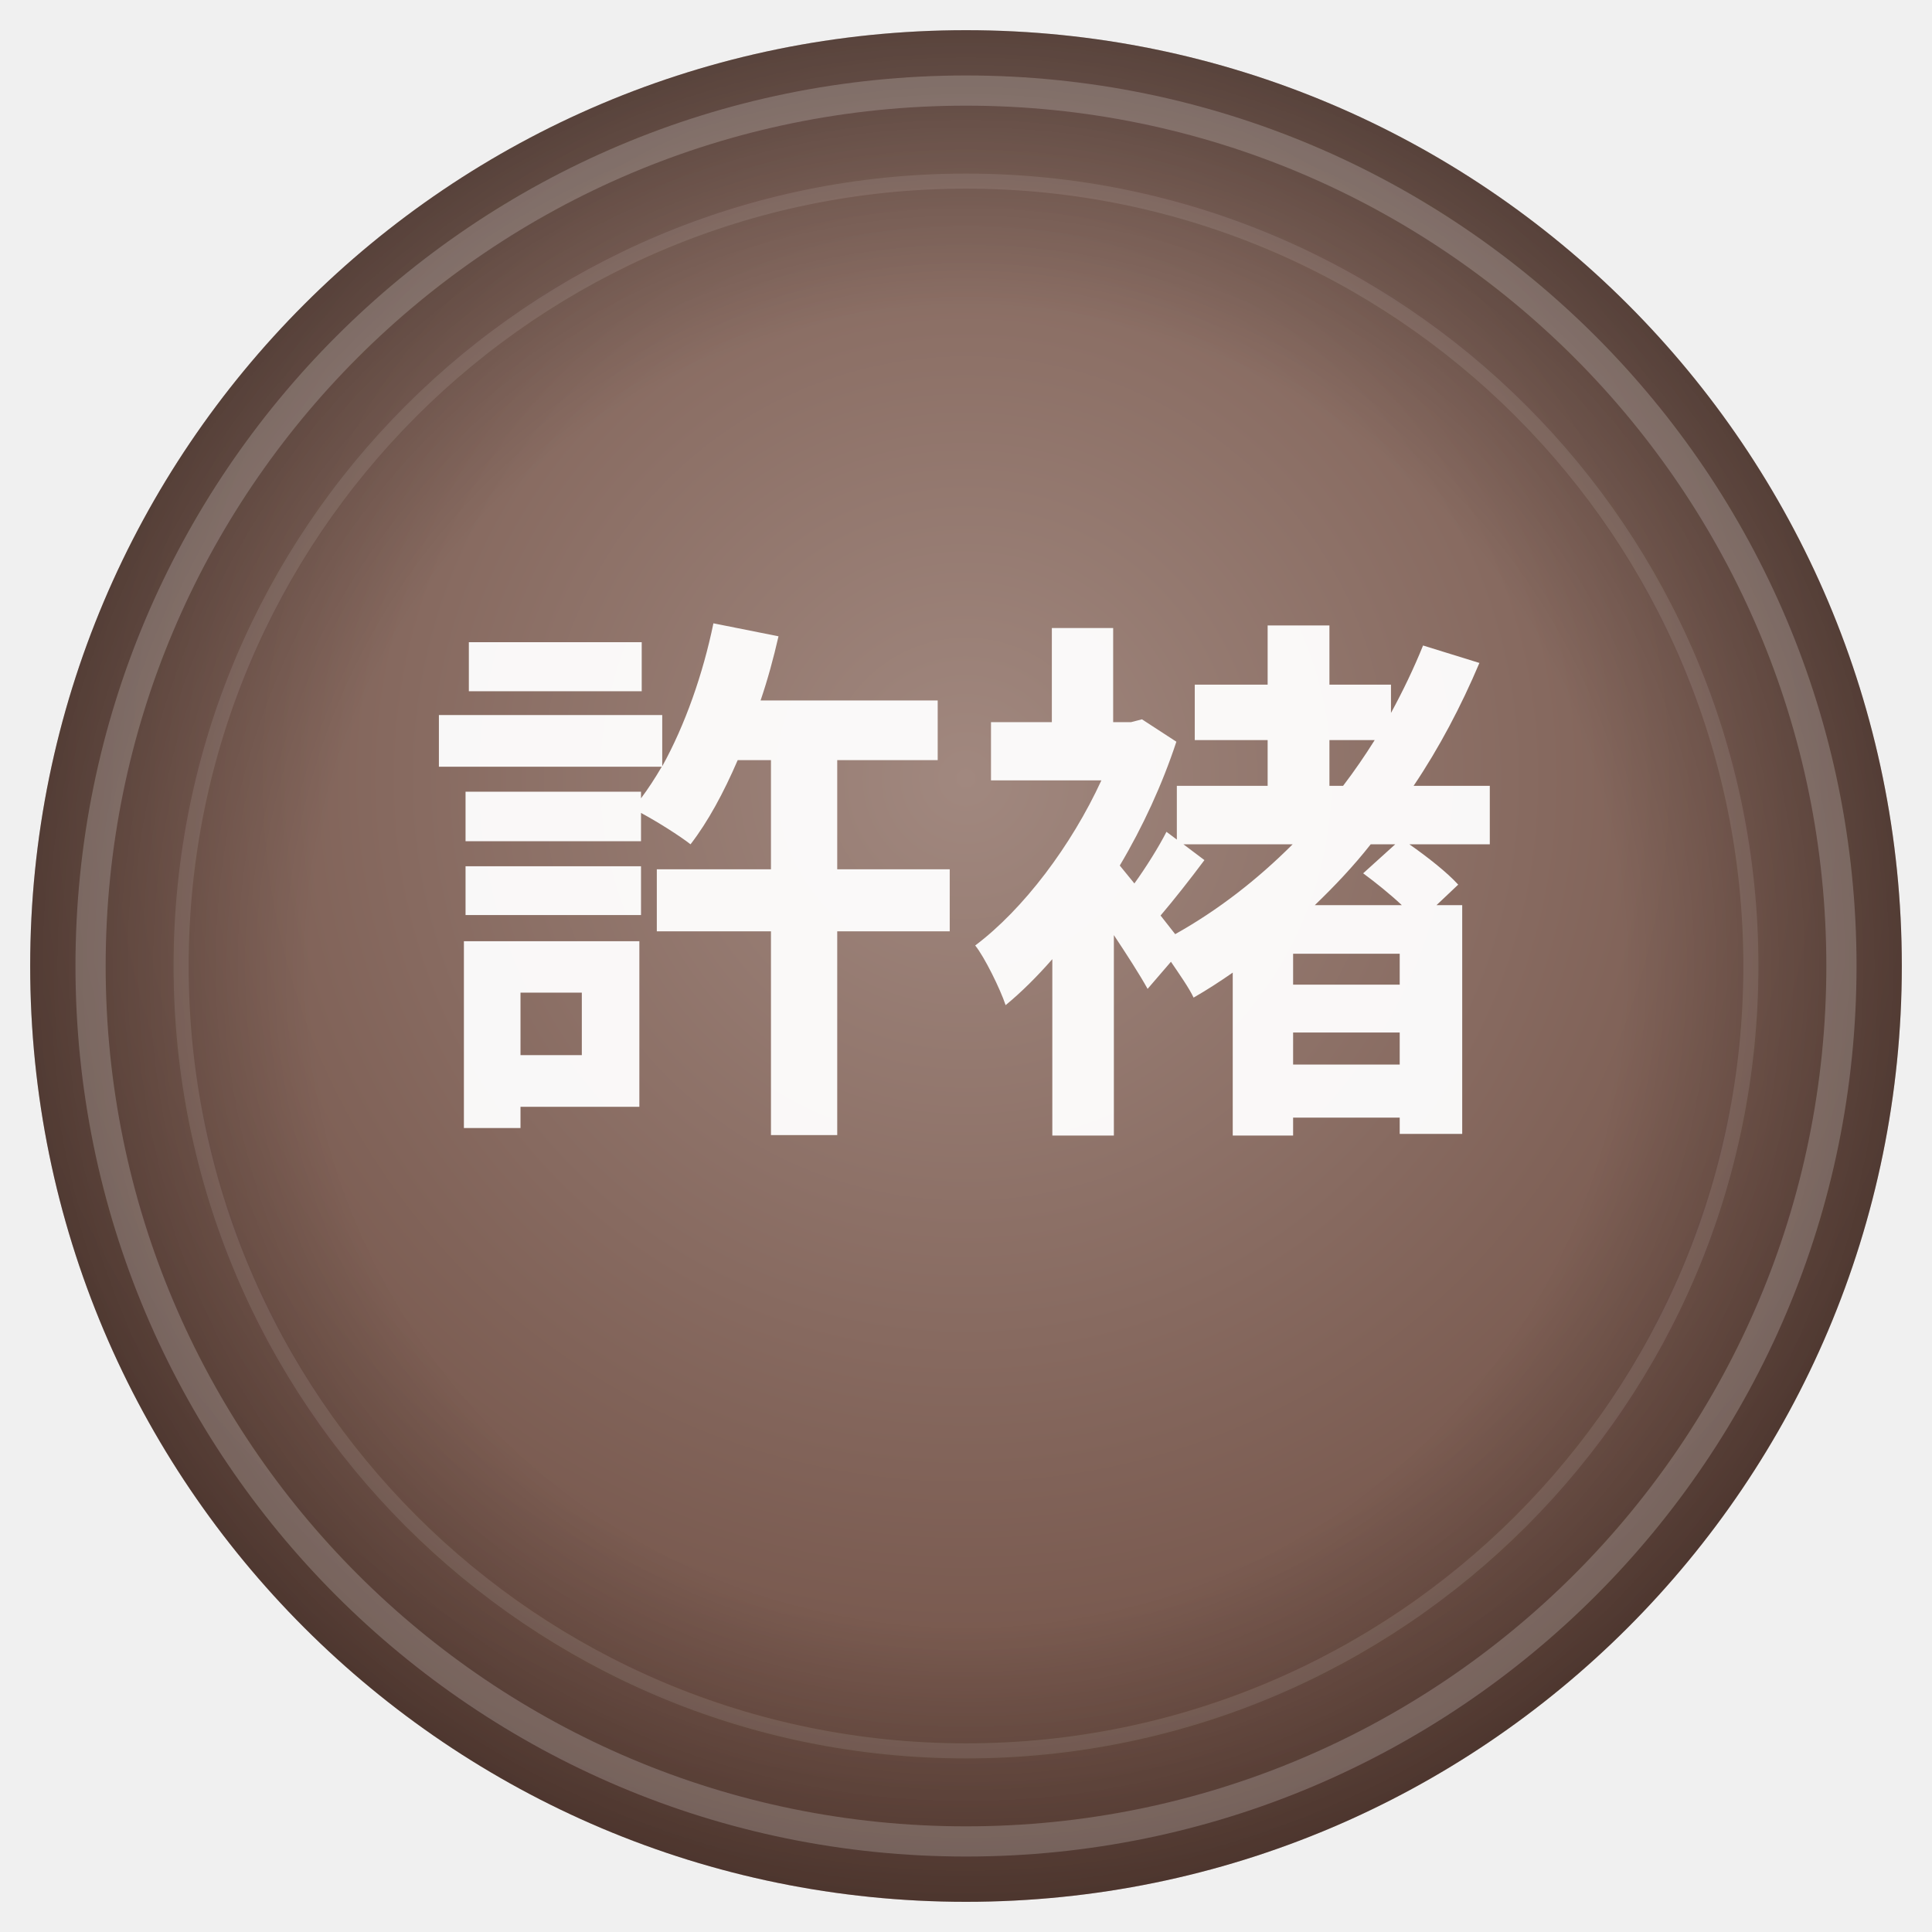
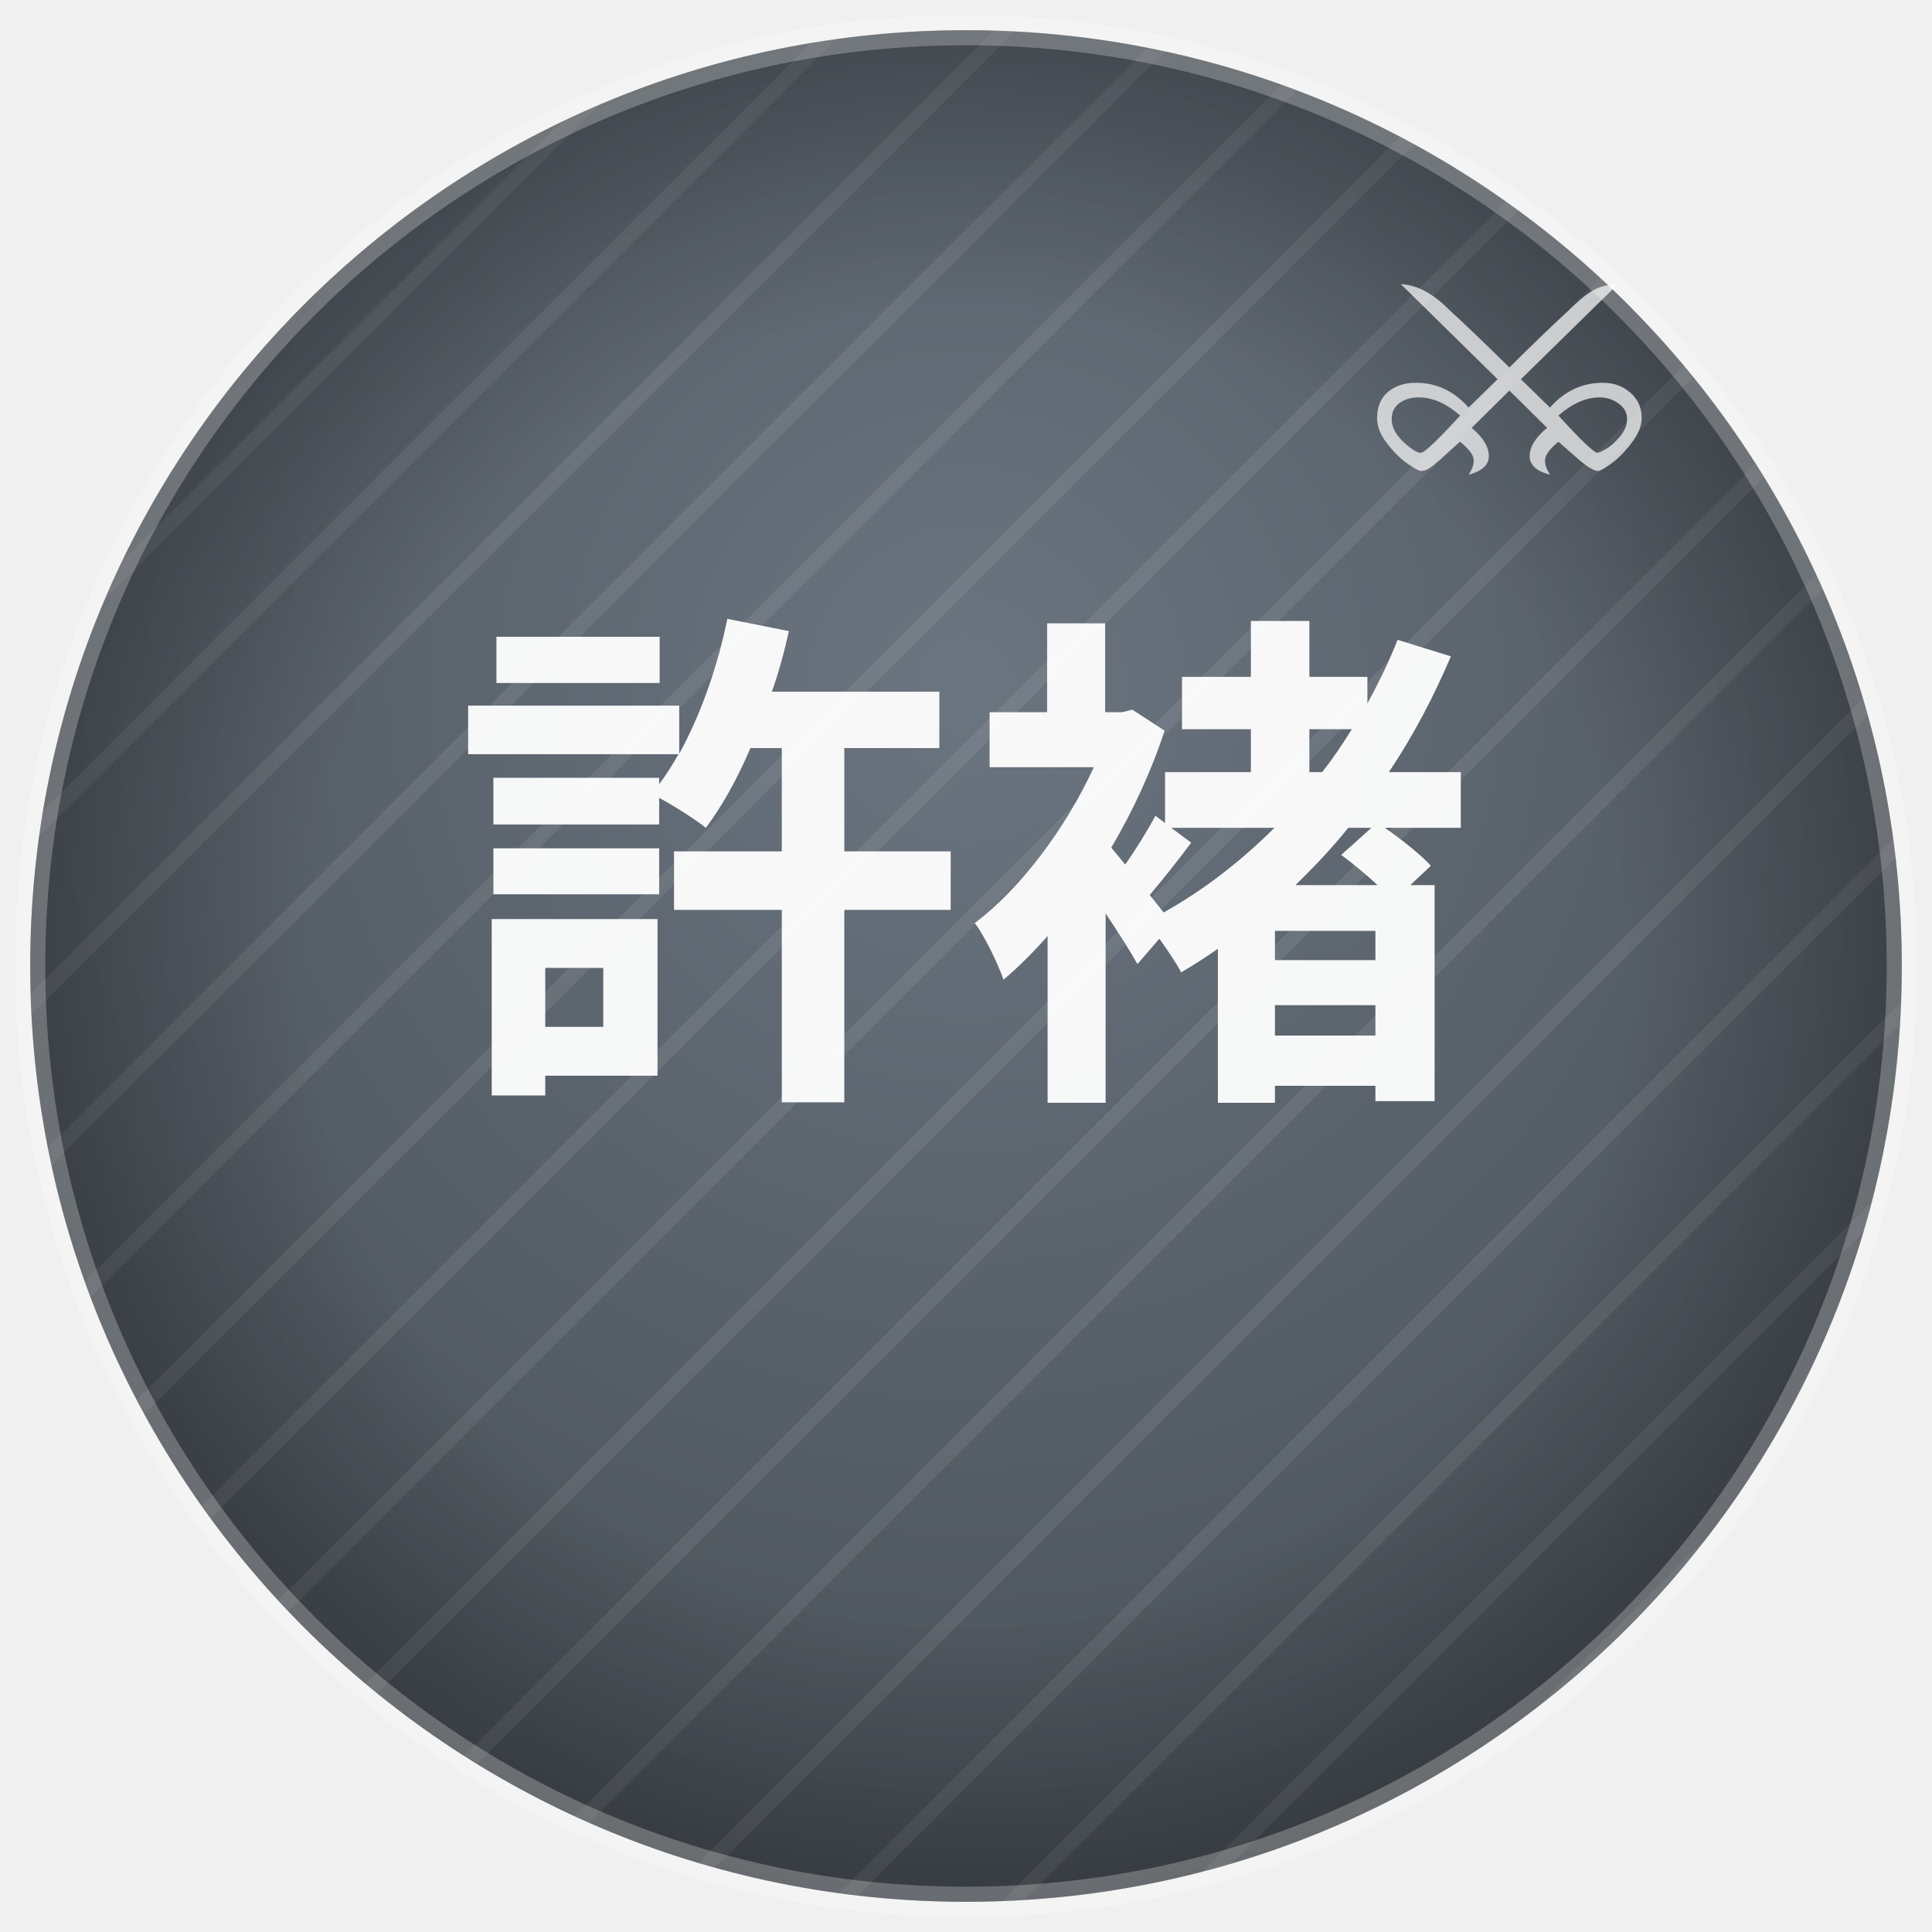
<svg xmlns="http://www.w3.org/2000/svg" width="128" height="128" viewBox="0 0 128 128">
  <defs>
-     <radialGradient id="bg" cx="50%" cy="40%" r="60%">
-       <stop offset="0%" stop-color="#a1887f" />
-       <stop offset="100%" stop-color="#6d4c41" />
+     <radialGradient id="bg_xu_chu" cx="50%" cy="35%" r="65%">
+       <stop offset="0%" stop-color="#6b7580" />
+       <stop offset="100%" stop-color="#484f56" />
    </radialGradient>
-     <radialGradient id="shadow" cx="50%" cy="50%" r="50%">
+     <radialGradient id="sh_xu_chu" cx="50%" cy="50%" r="50%">
      <stop offset="70%" stop-color="transparent" />
-       <stop offset="100%" stop-color="rgba(0,0,0,0.3)" />
+       <stop offset="100%" stop-color="rgba(0,0,0,0.25)" />
    </radialGradient>
+     <pattern id="pat_xu_chu" patternUnits="userSpaceOnUse" width="8" height="8" patternTransform="rotate(45)">
+       <line x1="0" y1="0" x2="0" y2="8" stroke="rgba(255,255,255,0.08)" stroke-width="2" />
+     </pattern>
  </defs>
-   <circle cx="64" cy="64" r="62" fill="url(#bg)" />
-   <circle cx="64" cy="64" r="62" fill="url(#shadow)" />
-   <circle cx="64" cy="64" r="58" fill="none" stroke="rgba(255,255,255,0.2)" stroke-width="2" />
-   <circle cx="64" cy="64" r="52" fill="none" stroke="rgba(255,255,255,0.1)" stroke-width="1" />
-   <text x="64" y="72" text-anchor="middle" fill="white" font-size="36" font-family="serif" font-weight="bold" opacity="0.95">許褚</text>
+   <circle cx="64" cy="64" r="62" fill="url(#bg_xu_chu)" />
+   <circle cx="64" cy="64" r="62" fill="url(#pat_xu_chu)" />
+   <circle cx="64" cy="64" r="62" fill="url(#sh_xu_chu)" />
+   <circle cx="64" cy="64" r="62" fill="none" stroke="rgba(255,255,255,0.25)" stroke-width="2" />
+   <text x="64" y="70" text-anchor="middle" fill="white" font-size="34" font-family="serif" font-weight="bold" opacity="0.95">許褚</text>
+   <text x="100" y="30" text-anchor="middle" fill="white" font-size="18" opacity="0.7">⚔</text>
</svg>
